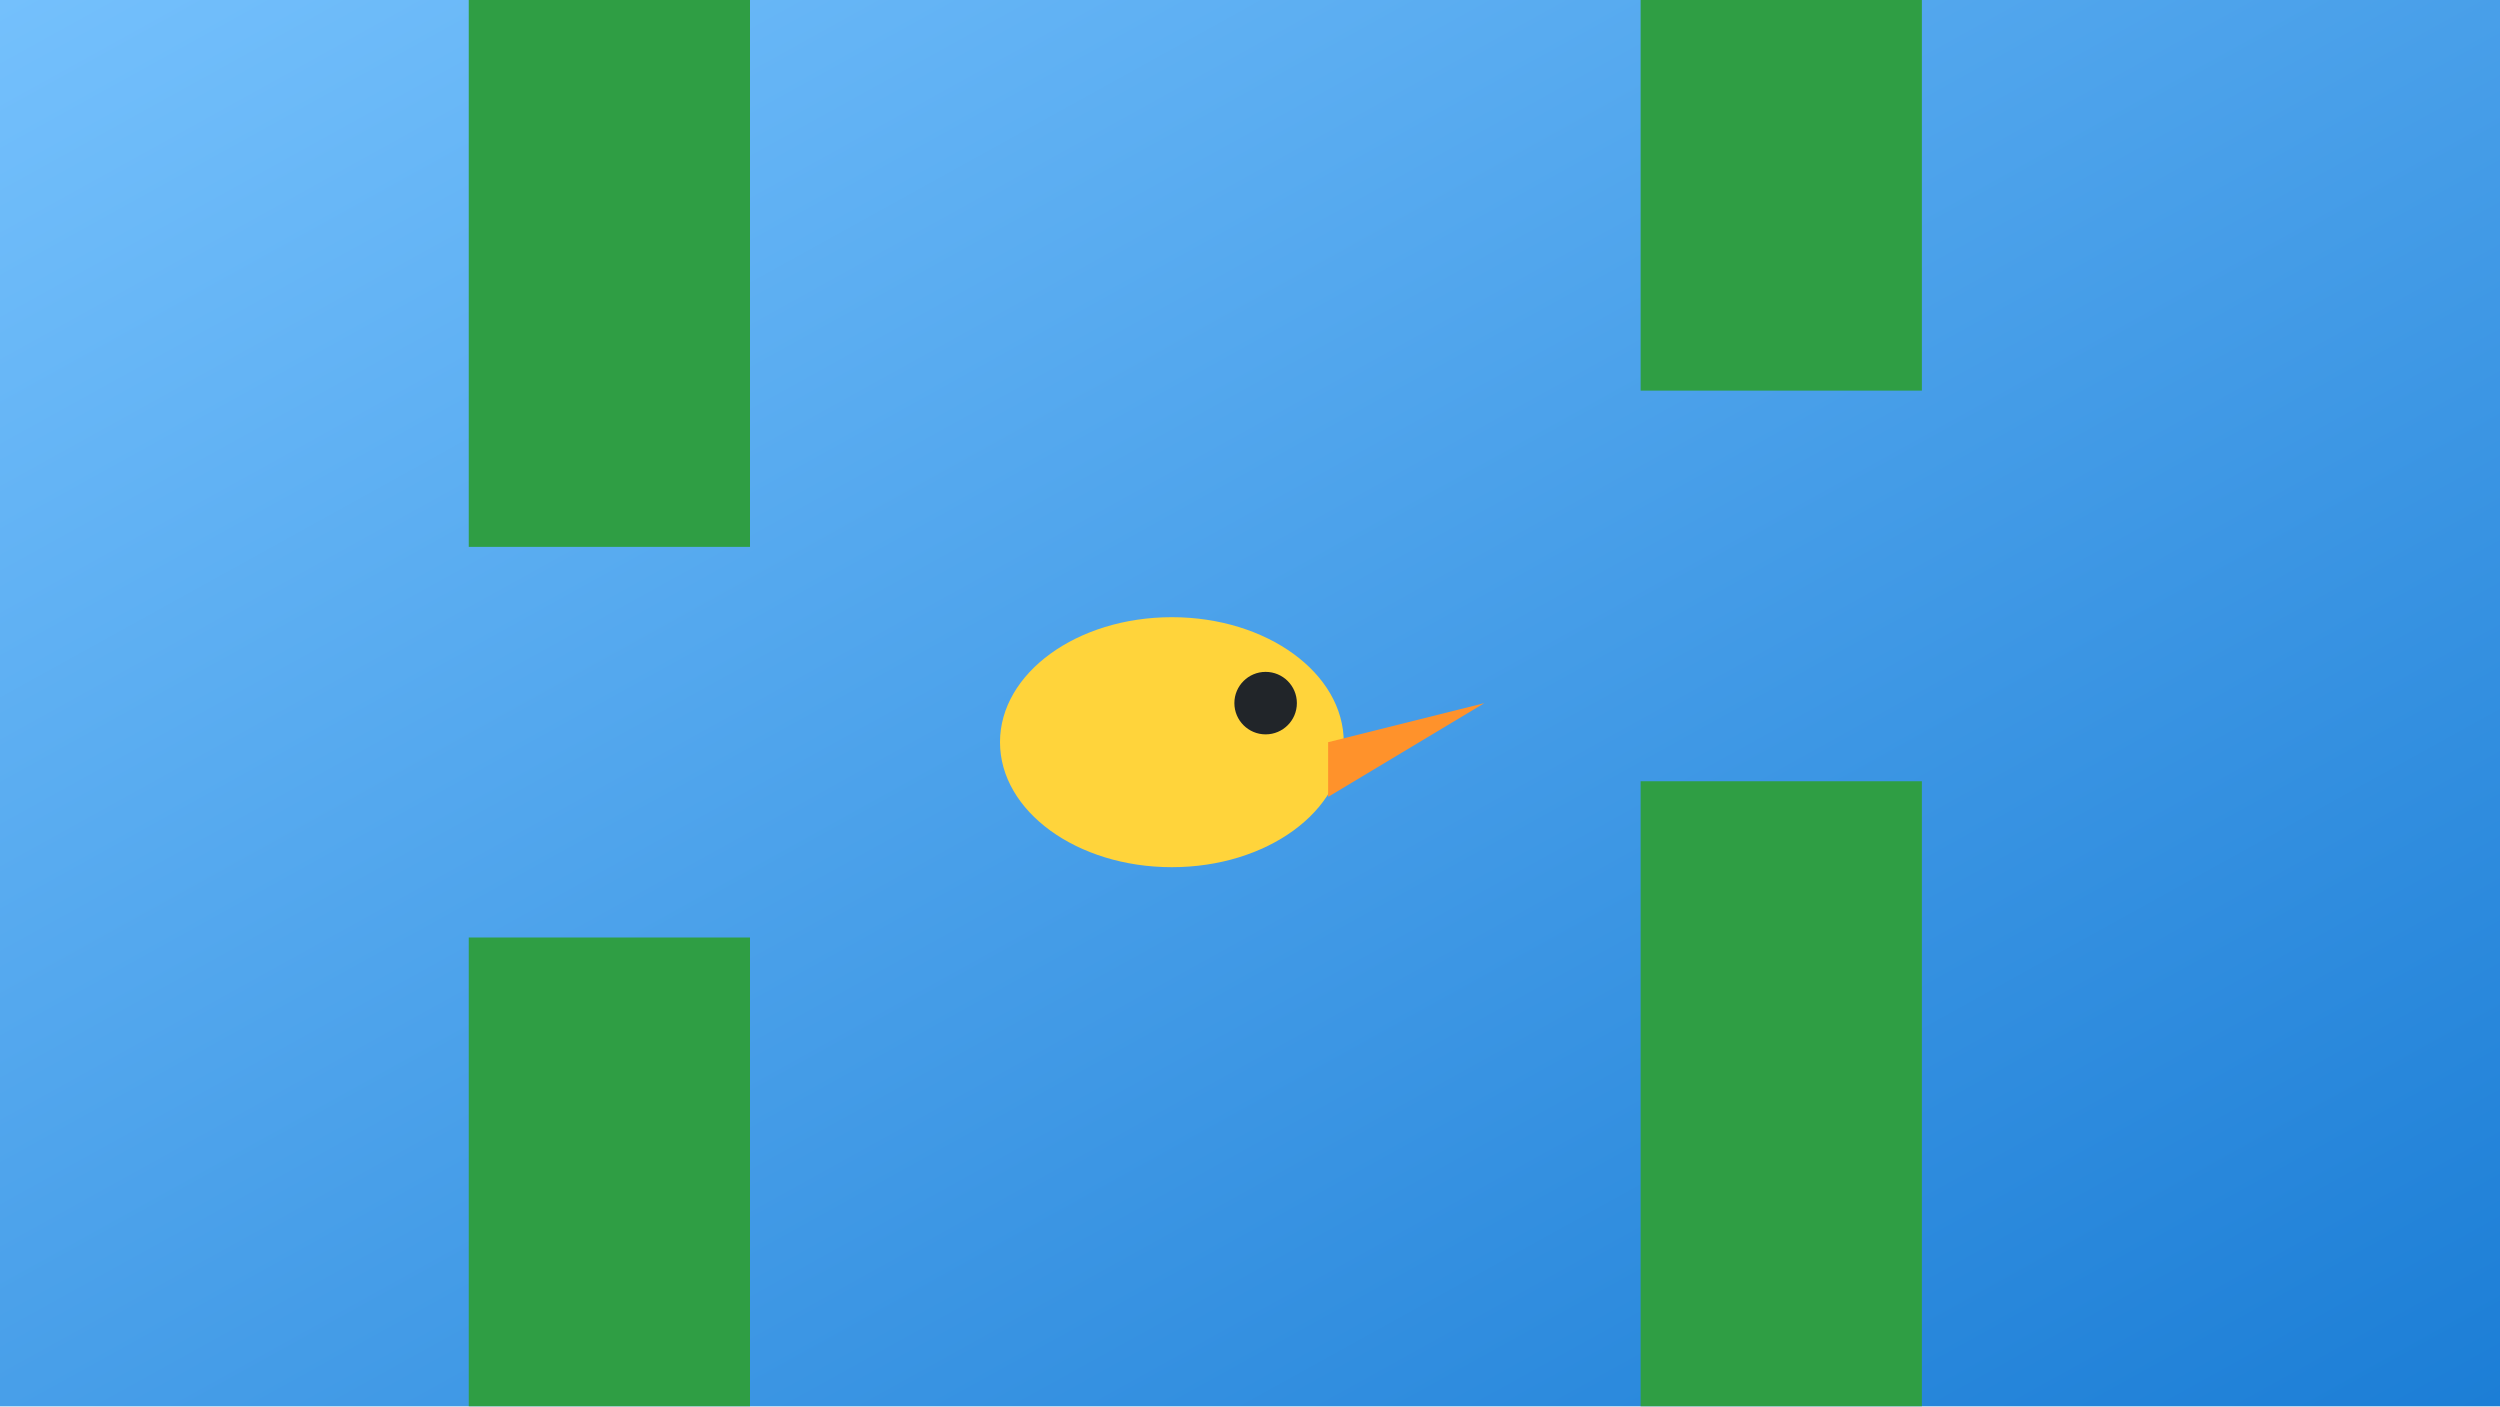
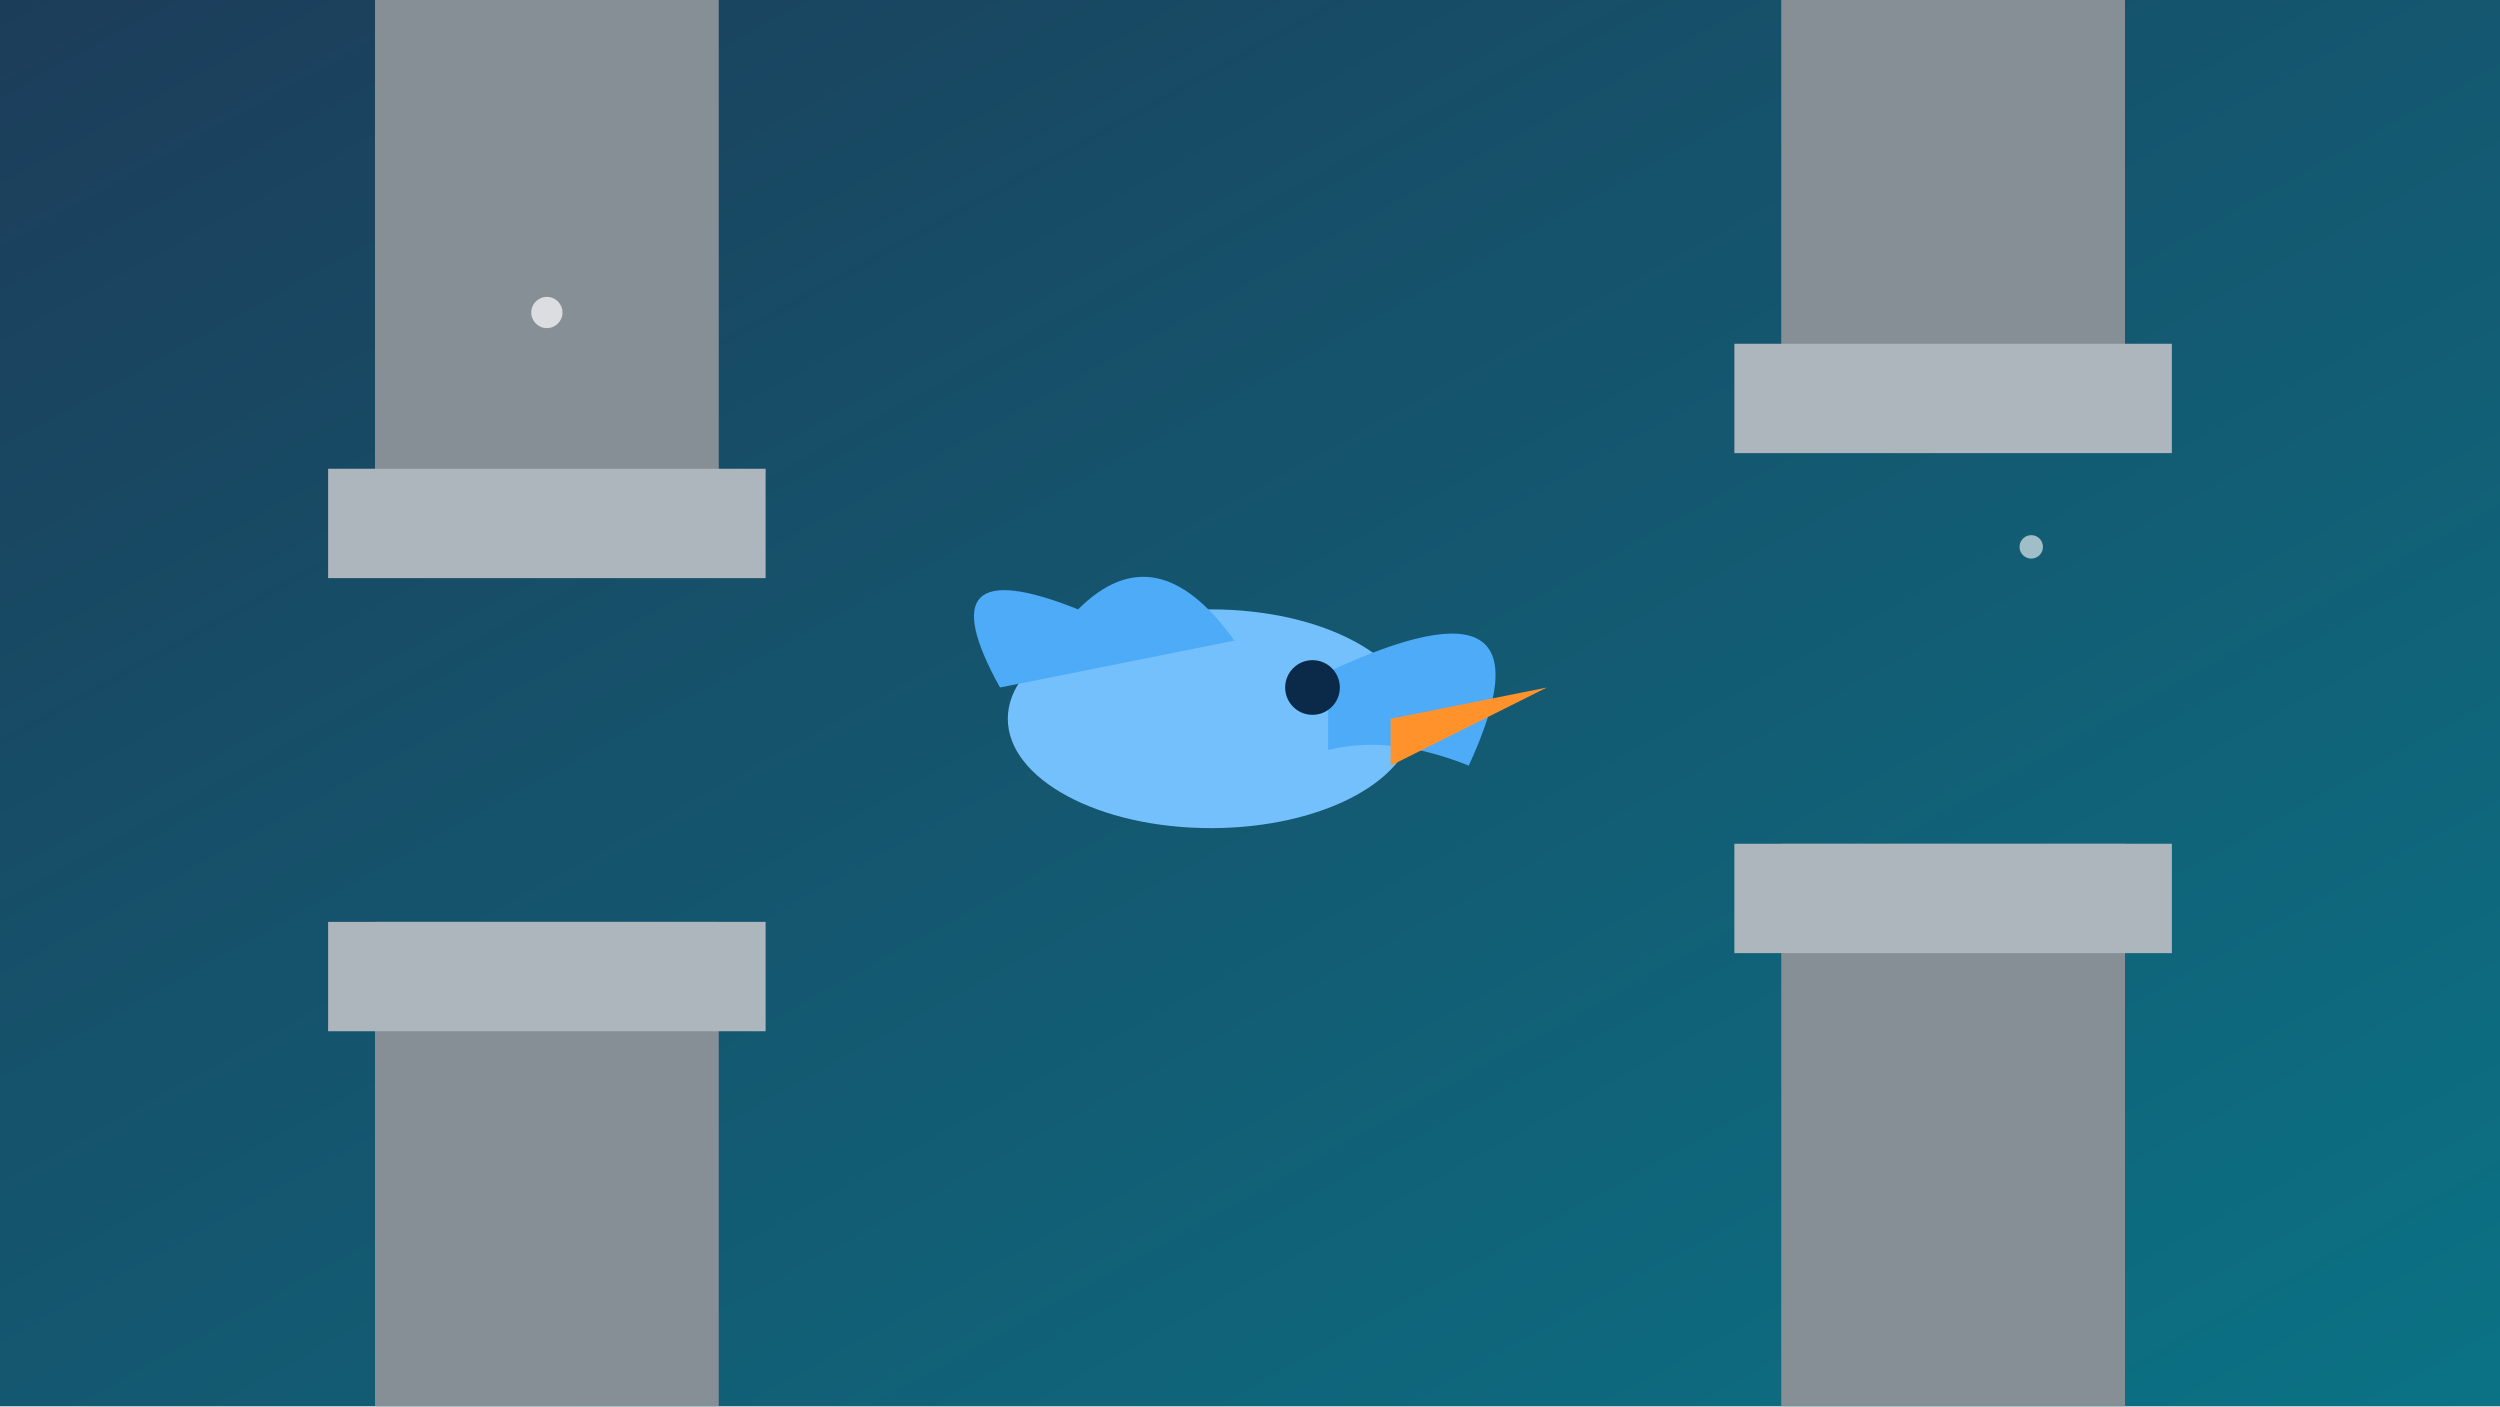
<svg xmlns="http://www.w3.org/2000/svg" viewBox="0 0 320 180" role="img" aria-hidden="true">
  <defs>
    <linearGradient id="g" x1="0" y1="0" x2="1" y2="1">
-       <stop offset="0%" stop-color="#74c0fc" />
-       <stop offset="100%" stop-color="#1c7ed6" />
+       <stop offset="0%" stop-color="#1c3d5a" />
+       <stop offset="100%" stop-color="#0b7285" />
    </linearGradient>
  </defs>
  <rect width="320" height="180" fill="url(#g)" />
-   <rect x="60" y="0" width="36" height="70" fill="#2f9e44" />
-   <rect x="60" y="120" width="36" height="60" fill="#2f9e44" />
-   <rect x="210" y="0" width="36" height="50" fill="#2f9e44" />
-   <rect x="210" y="100" width="36" height="80" fill="#2f9e44" />
-   <ellipse cx="150" cy="95" rx="22" ry="16" fill="#ffd43b" />
-   <circle cx="162" cy="90" r="4" fill="#212529" />
-   <polygon points="170,95 190,90 170,102" fill="#ff922b" />
+   <rect x="48" y="0" width="44" height="68" fill="#868e96" />
+   <rect x="42" y="60" width="56" height="14" fill="#adb5bd" />
+   <rect x="48" y="118" width="44" height="62" fill="#868e96" />
+   <rect x="42" y="118" width="56" height="14" fill="#adb5bd" />
+   <rect x="228" y="0" width="44" height="52" fill="#868e96" />
+   <rect x="222" y="44" width="56" height="14" fill="#adb5bd" />
+   <rect x="228" y="108" width="44" height="72" fill="#868e96" />
+   <rect x="222" y="108" width="56" height="14" fill="#adb5bd" />
+   <ellipse cx="155" cy="92" rx="26" ry="14" fill="#74c0fc" />
+   <path d="M128 88 Q118 70 138 78 Q148 68 158 82 Z" fill="#4dabf7" />
+   <path d="M170 86 Q200 72 188 98 Q178 94 170 96 Z" fill="#4dabf7" />
+   <circle cx="168" cy="88" r="3.5" fill="#0b2a4a" />
+   <path d="M178 92 L198 88 L178 98 Z" fill="#ff922b" />
+   <circle cx="70" cy="40" r="2" fill="#fff" opacity="0.7" />
+   <circle cx="260" cy="70" r="1.5" fill="#fff" opacity="0.6" />
</svg>
